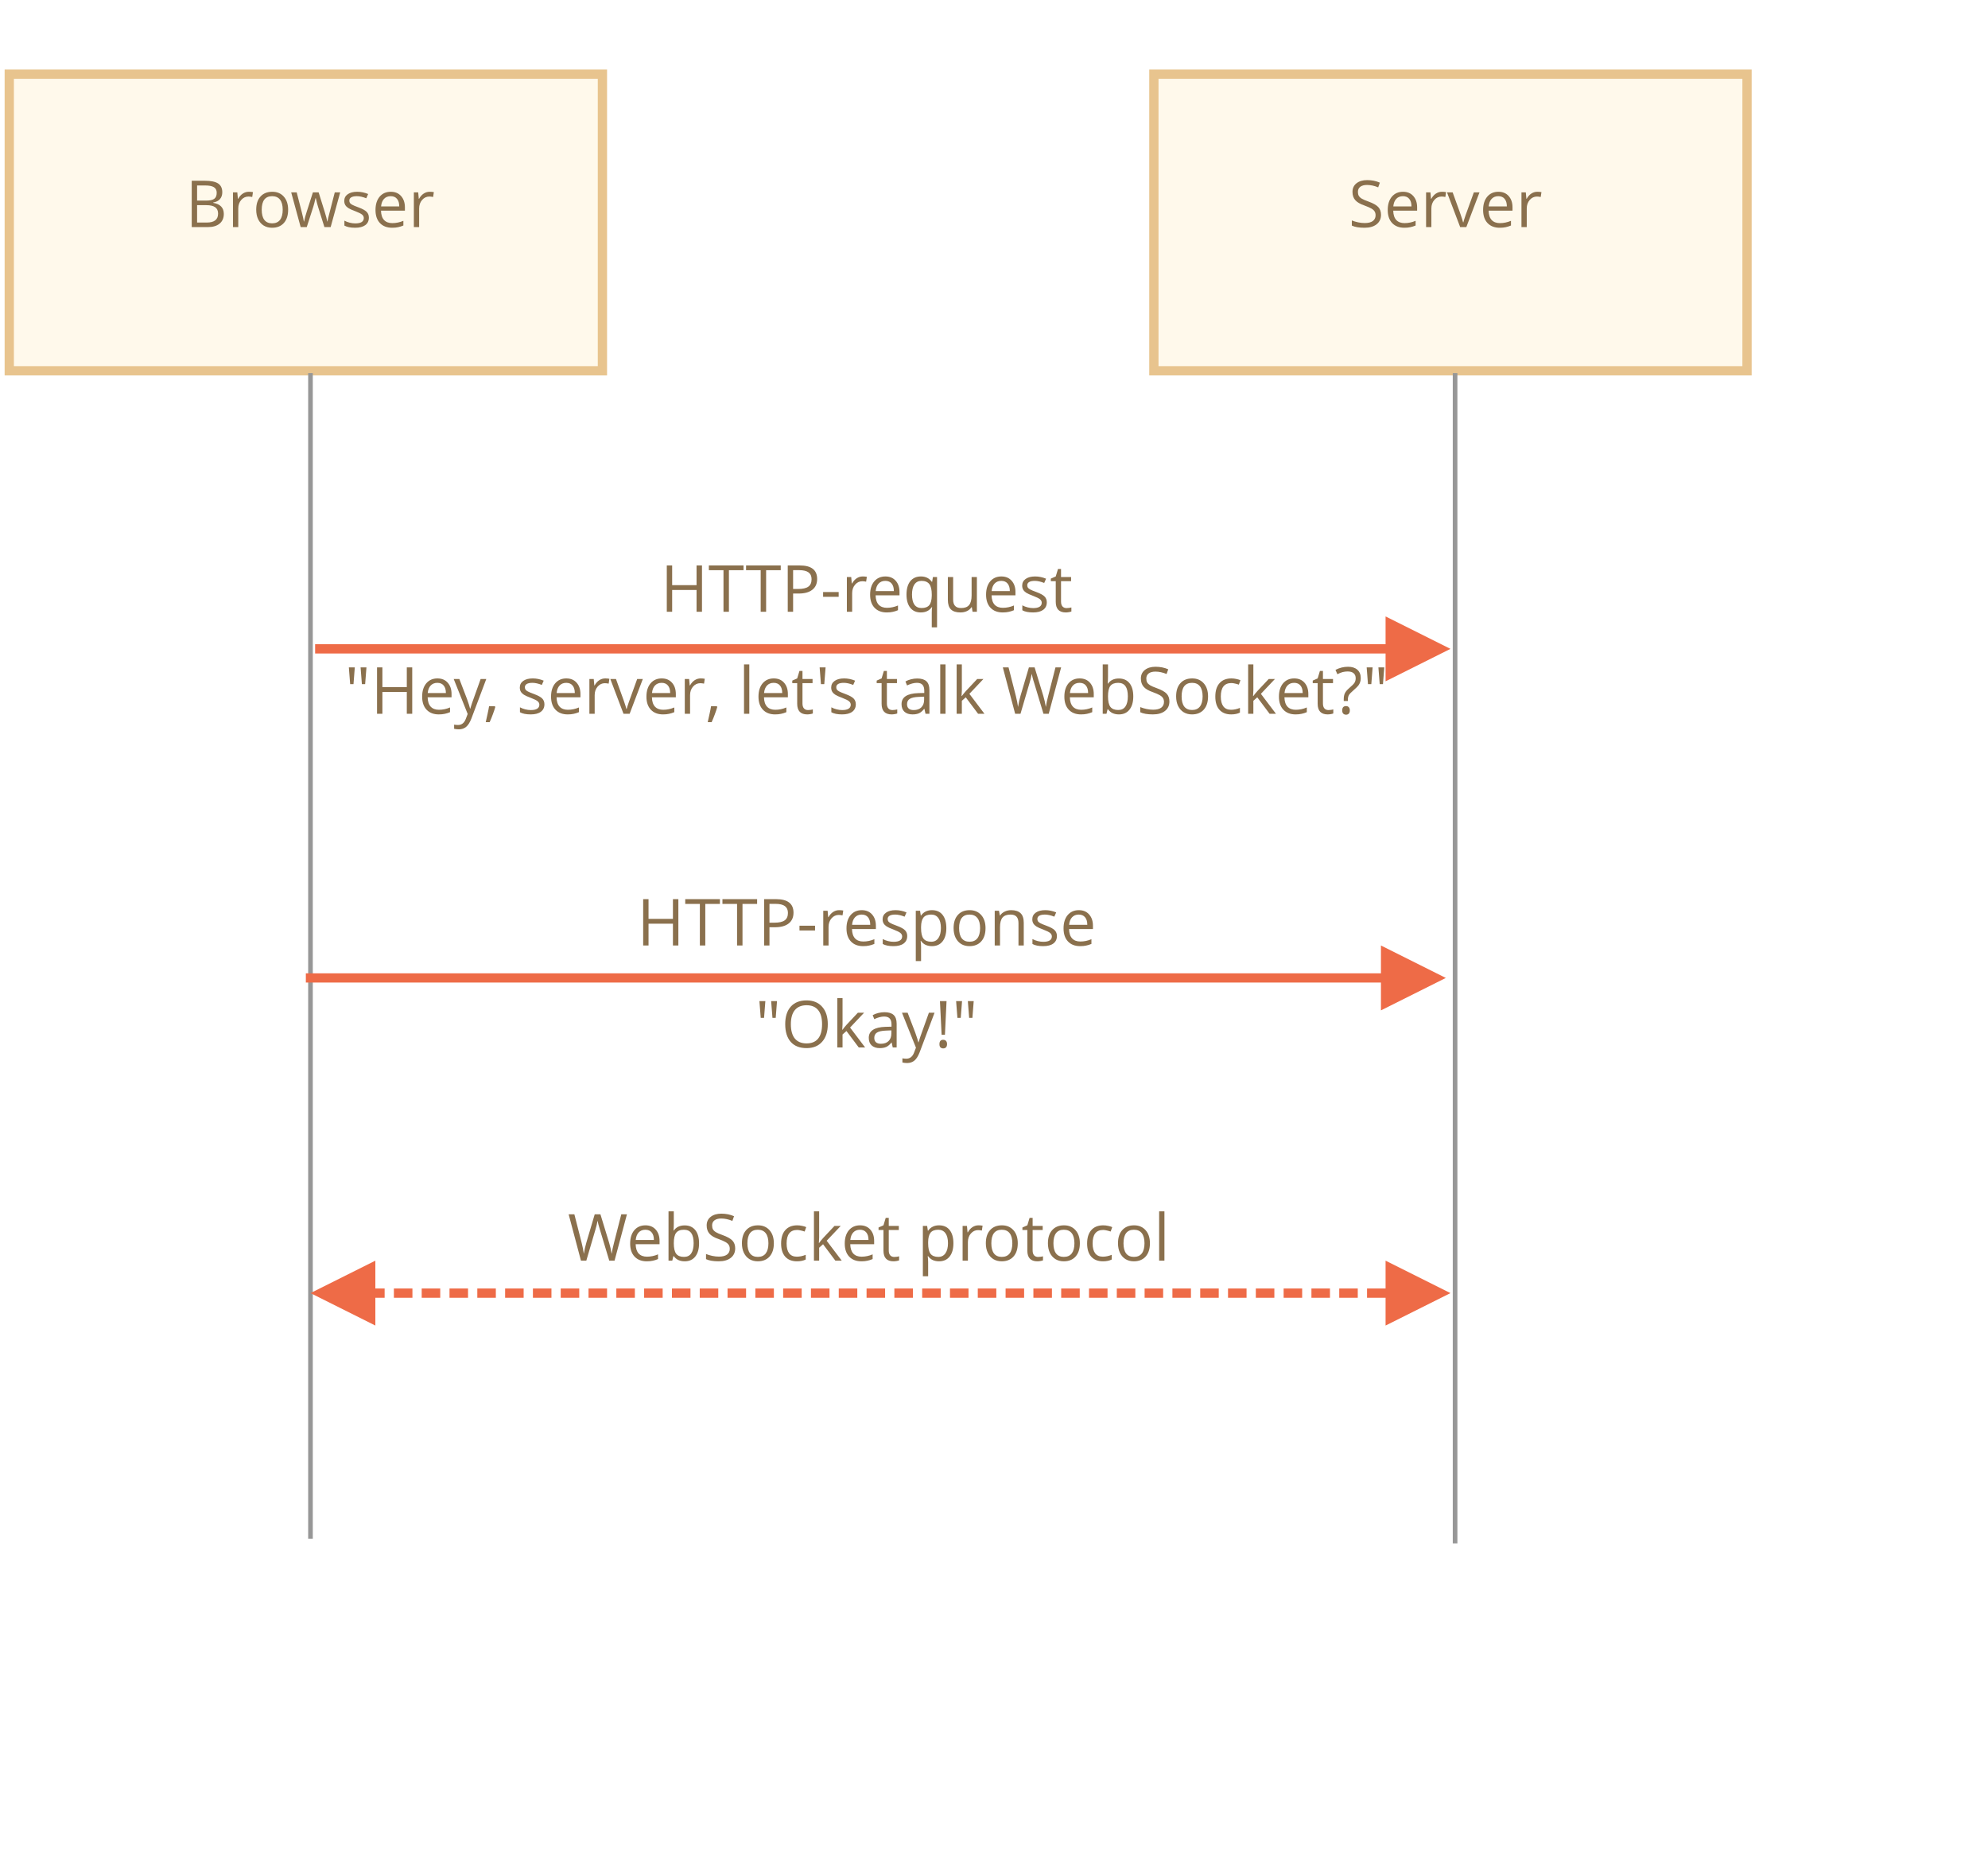
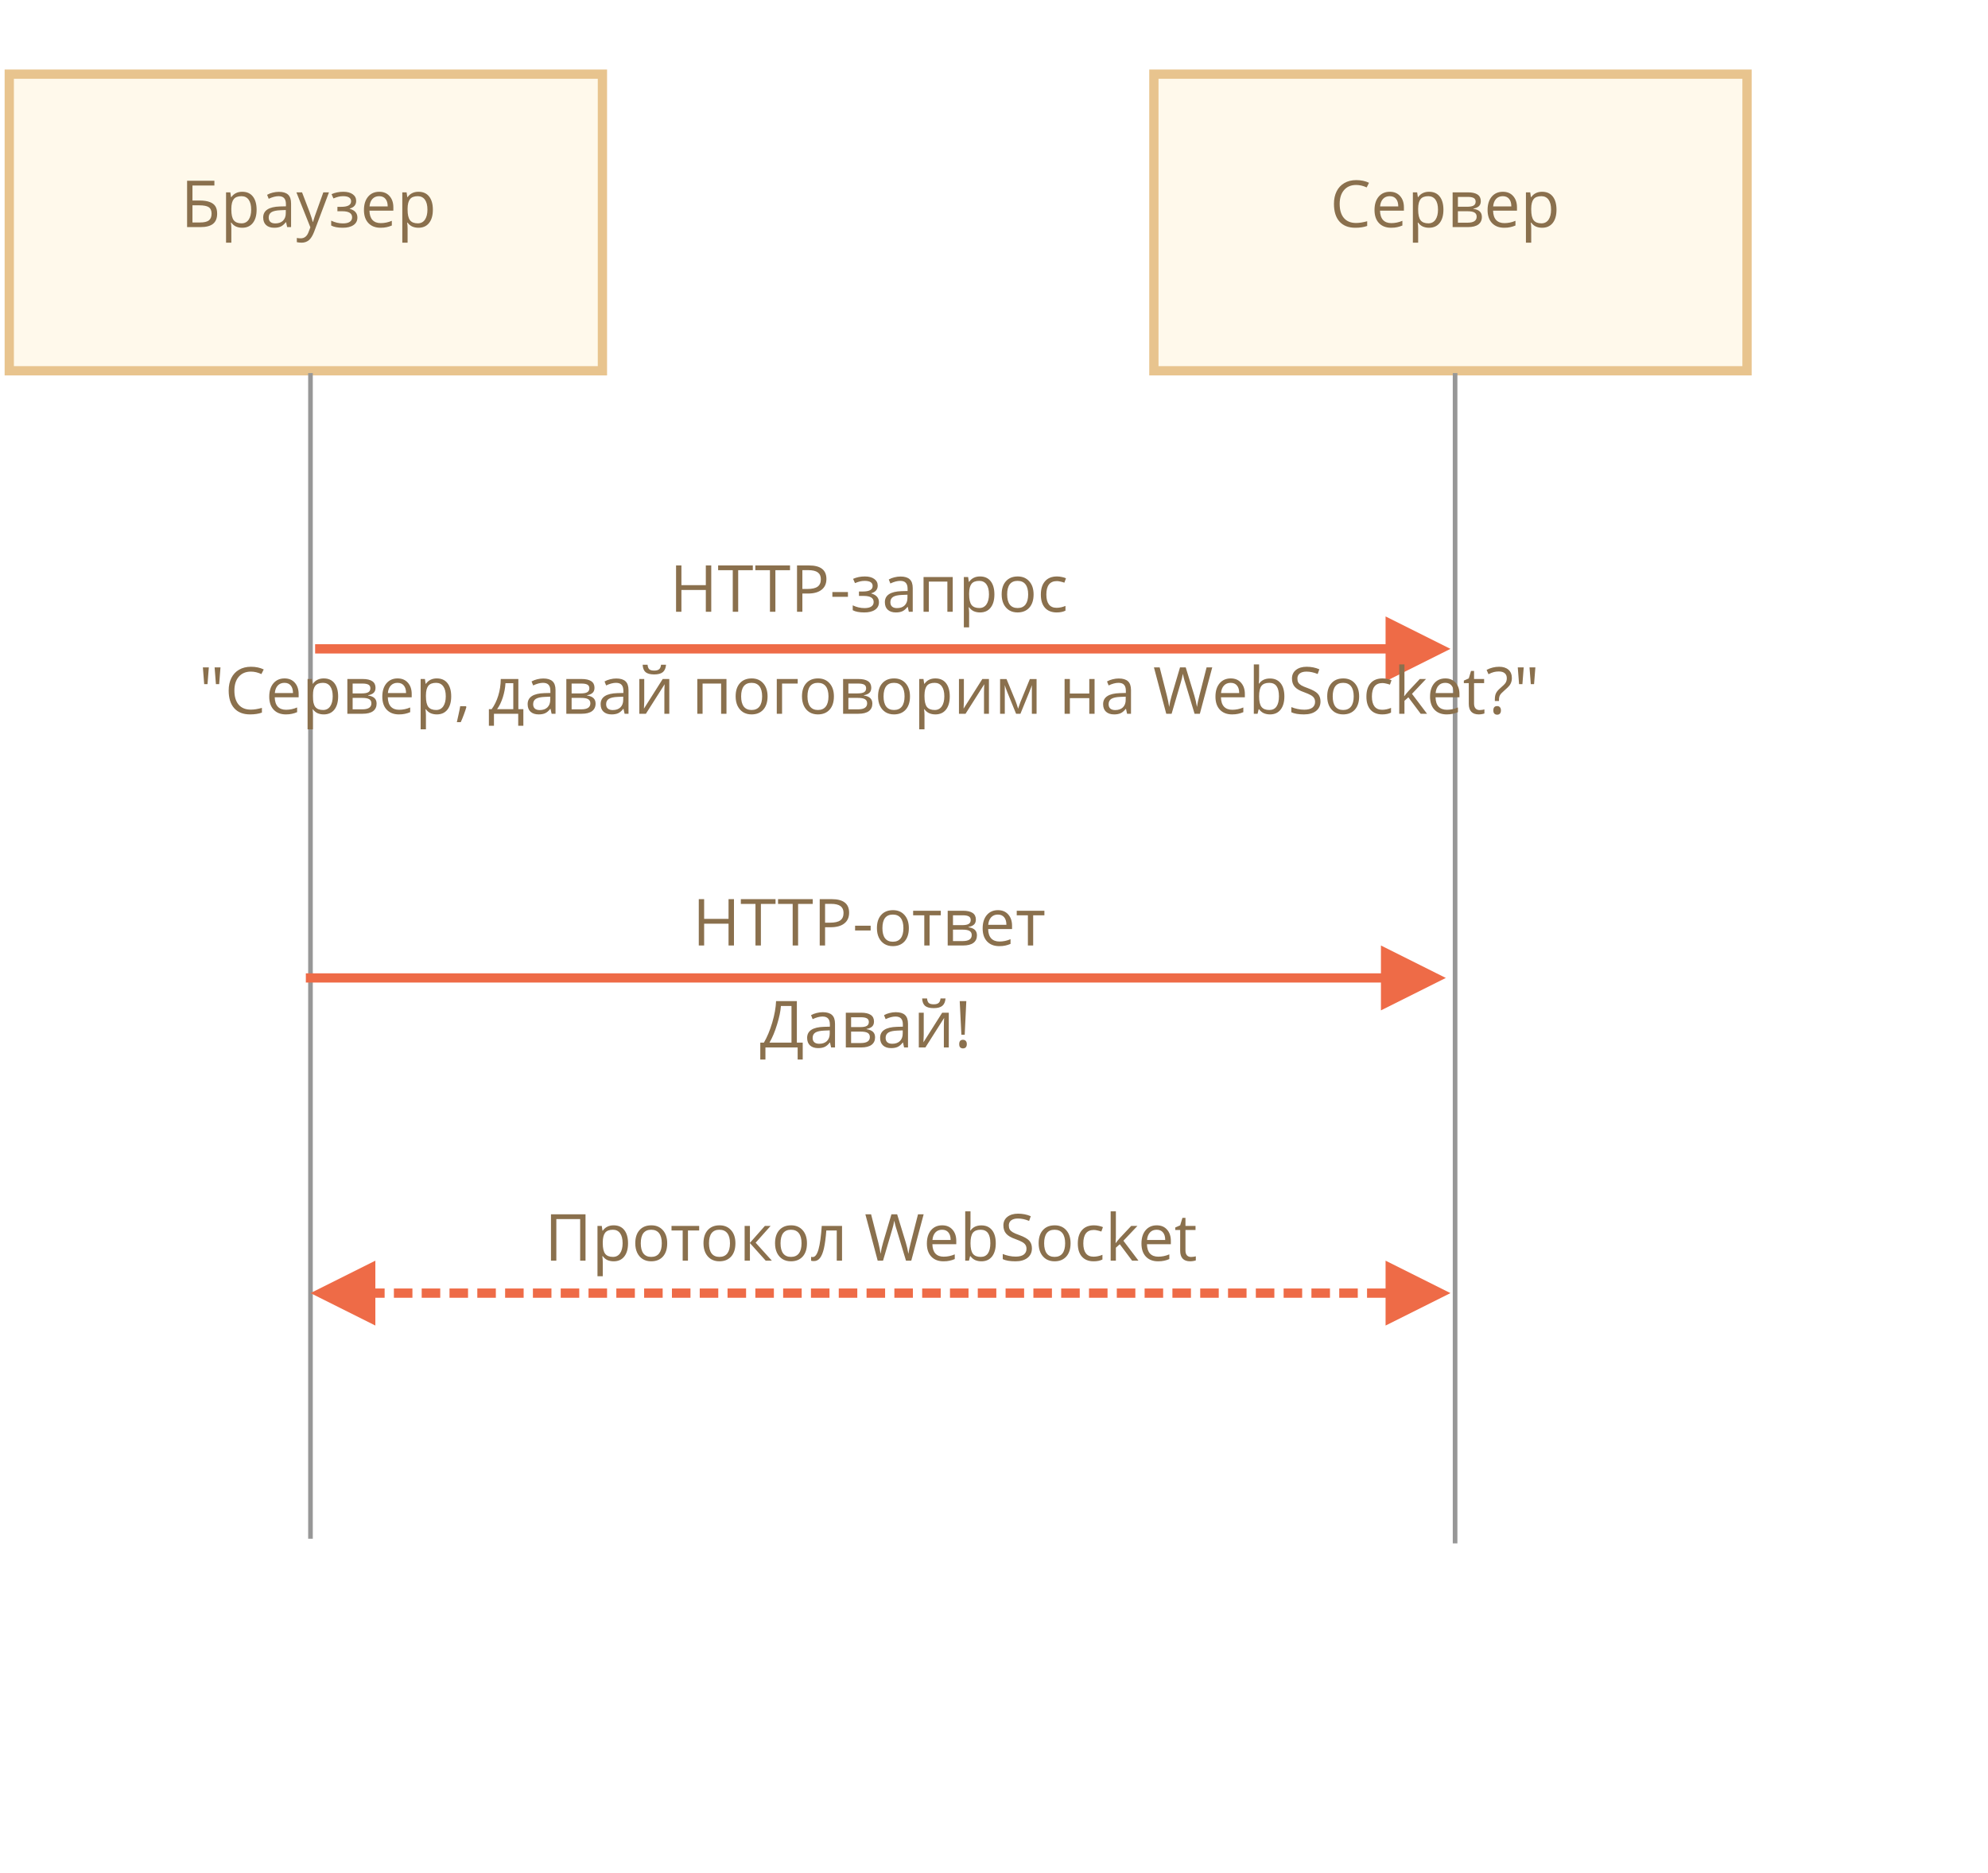
<svg xmlns="http://www.w3.org/2000/svg" width="429px" height="404px" viewBox="0 0 429 404" version="1.1">
  <g id="network" stroke="none" stroke-width="1" fill="none" fill-rule="evenodd">
    <g id="websocket-handshake.svg">
      <rect id="Rectangle-227" stroke="#E8C48E" stroke-width="2" fill="#FFF9EB" x="2" y="16" width="128" height="64" />
      <text id="Browser" font-family="OpenSans-Regular, Open Sans" font-size="14" font-weight="normal" fill="#8A704D">
-         <tspan x="40" y="49">Browser</tspan>
+         <tspan x="39" y="49">Браузер</tspan>
      </text>
      <rect id="Rectangle-228" stroke="#E8C48E" stroke-width="2" fill="#FFF9EB" x="249" y="16" width="128" height="64" />
      <text id="Server" font-family="OpenSans-Regular, Open Sans" font-size="14" font-weight="normal" fill="#8A704D">
-         <tspan x="291" y="49">Server</tspan>
+         <tspan x="287" y="49">Сервер</tspan>
      </text>
      <path d="M67,81 L67,331.5" id="Line" stroke="#979797" stroke-linecap="square" />
      <path d="M314,81 L314,332.5" id="Line" stroke="#979797" stroke-linecap="square" />
      <path id="Line" d="M299,141 L68,141 L68,139 L299,139 L299,133 L313,140 L299,147 L299,141 Z" fill="#EE6B47" fill-rule="nonzero" />
      <text id="HTTP-request-&quot;Hey,-s" font-family="OpenSans-Regular, Open Sans" font-size="14" font-weight="normal" line-spacing="22" fill="#8A704D">
-         <tspan x="142.515" y="132">HTTP-request</tspan>
-         <tspan x="74.375" y="154">"Hey, server, let's talk WebSocket?"</tspan>
+         <tspan x="144.515" y="132">HTTP-запрос</tspan>
+         <tspan x="42.875" y="154">"Сервер, давай поговорим на WebSocket?"</tspan>
      </text>
      <path id="Line-Copy" d="M298,212 L66,212 L66,210 L298,210 L298,204 L312,211 L298,218 L298,212 Z" fill="#EE6B47" fill-rule="nonzero" />
      <text id="HTTP-response-&quot;Okay!" font-family="OpenSans-Regular, Open Sans" font-size="14" font-weight="normal" line-spacing="22" fill="#8A704D">
-         <tspan x="137.419" y="204">HTTP-response</tspan>
-         <tspan x="162.972" y="226">"Okay!"</tspan>
+         <tspan x="149.419" y="204">HTTP-ответ</tspan>
+         <tspan x="163.972" y="226">Давай!</tspan>
      </text>
      <path id="Line-Copy-2" d="M81,278 L83,278 L83,280 L81,280 L81,286 L67,279 L81,272 L81,278 Z M299,280 L295,280 L295,278 L299,278 L299,272 L313,279 L299,286 L299,280 Z M85,280 L85,278 L89,278 L89,280 L85,280 Z M91,280 L91,278 L95,278 L95,280 L91,280 Z M97,280 L97,278 L101,278 L101,280 L97,280 Z M103,280 L103,278 L107,278 L107,280 L103,280 Z M109,280 L109,278 L113,278 L113,280 L109,280 Z M115,280 L115,278 L119,278 L119,280 L115,280 Z M121,280 L121,278 L125,278 L125,280 L121,280 Z M127,280 L127,278 L131,278 L131,280 L127,280 Z M133,280 L133,278 L137,278 L137,280 L133,280 Z M139,280 L139,278 L143,278 L143,280 L139,280 Z M145,280 L145,278 L149,278 L149,280 L145,280 Z M151,280 L151,278 L155,278 L155,280 L151,280 Z M157,280 L157,278 L161,278 L161,280 L157,280 Z M163,280 L163,278 L167,278 L167,280 L163,280 Z M169,280 L169,278 L173,278 L173,280 L169,280 Z M175,280 L175,278 L179,278 L179,280 L175,280 Z M181,280 L181,278 L185,278 L185,280 L181,280 Z M187,280 L187,278 L191,278 L191,280 L187,280 Z M193,280 L193,278 L197,278 L197,280 L193,280 Z M199,280 L199,278 L203,278 L203,280 L199,280 Z M205,280 L205,278 L209,278 L209,280 L205,280 Z M211,280 L211,278 L215,278 L215,280 L211,280 Z M217,280 L217,278 L221,278 L221,280 L217,280 Z M223,280 L223,278 L227,278 L227,280 L223,280 Z M229,280 L229,278 L233,278 L233,280 L229,280 Z M235,280 L235,278 L239,278 L239,280 L235,280 Z M241,280 L241,278 L245,278 L245,280 L241,280 Z M247,280 L247,278 L251,278 L251,280 L247,280 Z M253,280 L253,278 L257,278 L257,280 L253,280 Z M259,280 L259,278 L263,278 L263,280 L259,280 Z M265,280 L265,278 L269,278 L269,280 L265,280 Z M271,280 L271,278 L275,278 L275,280 L271,280 Z M277,280 L277,278 L281,278 L281,280 L277,280 Z M283,280 L283,278 L287,278 L287,280 L283,280 Z M289,280 L289,278 L293,278 L293,280 L289,280 Z" fill="#EE6B47" fill-rule="nonzero" />
      <text id="WebSocket-protocol" font-family="OpenSans-Regular, Open Sans" font-size="14" font-weight="normal" fill="#8A704D">
-         <tspan x="122.524" y="272">WebSocket protocol</tspan>
+         <tspan x="117.524" y="272">Протокол WebSocket</tspan>
      </text>
    </g>
  </g>
</svg>
